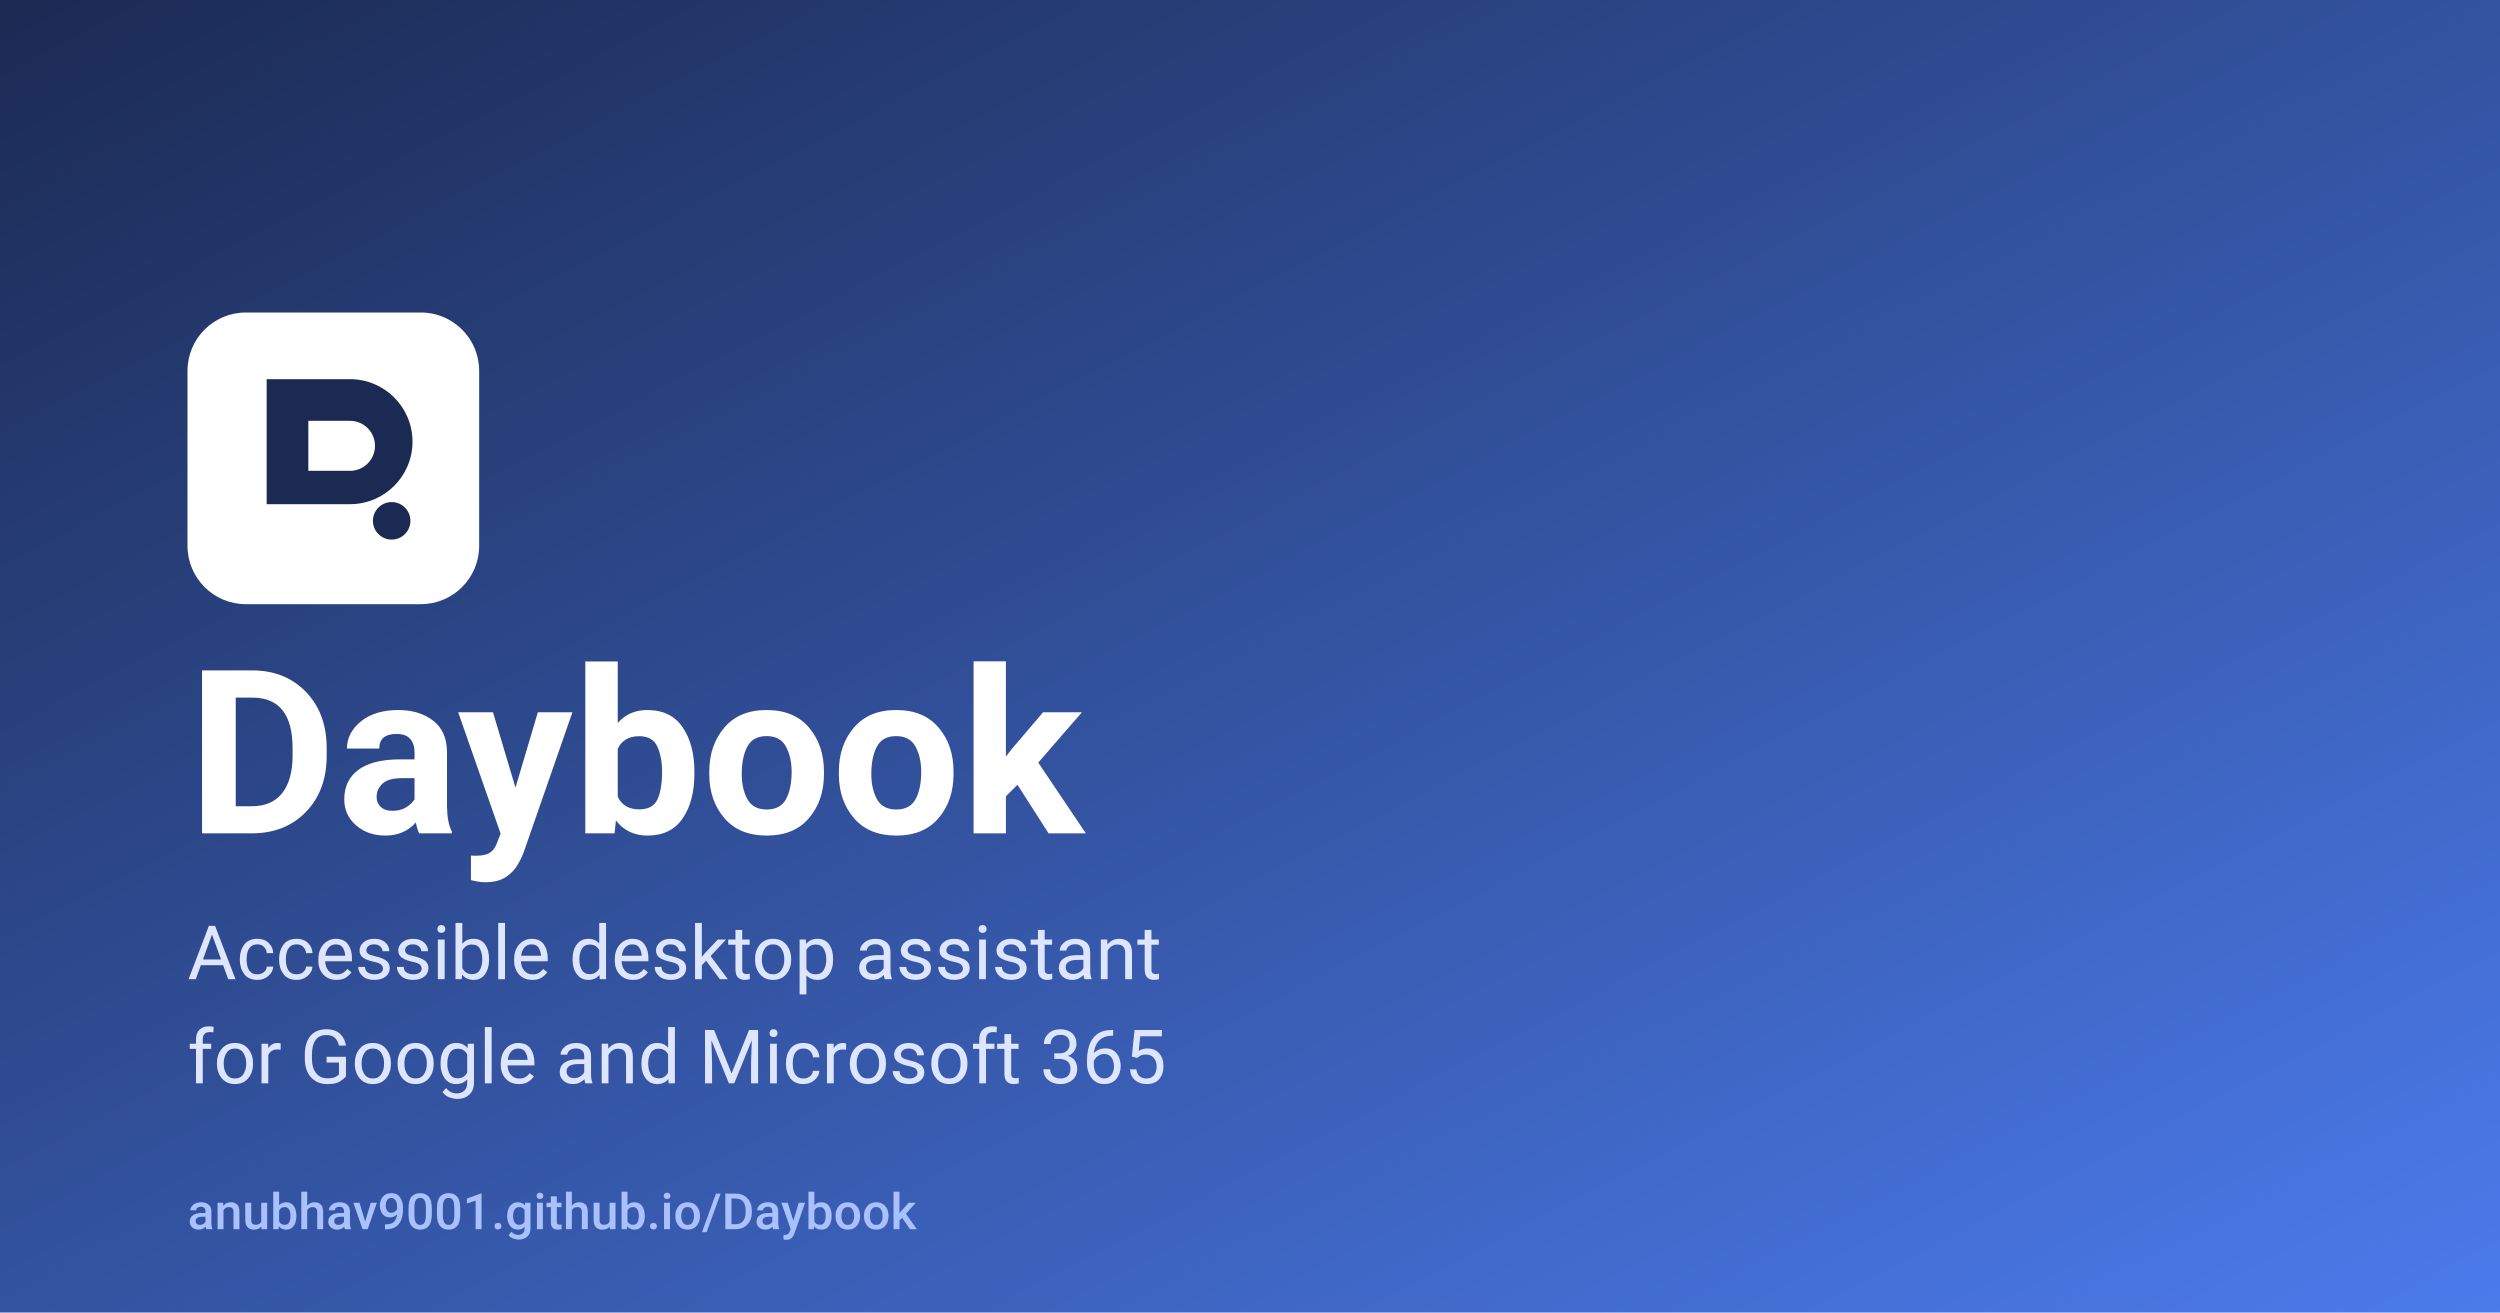
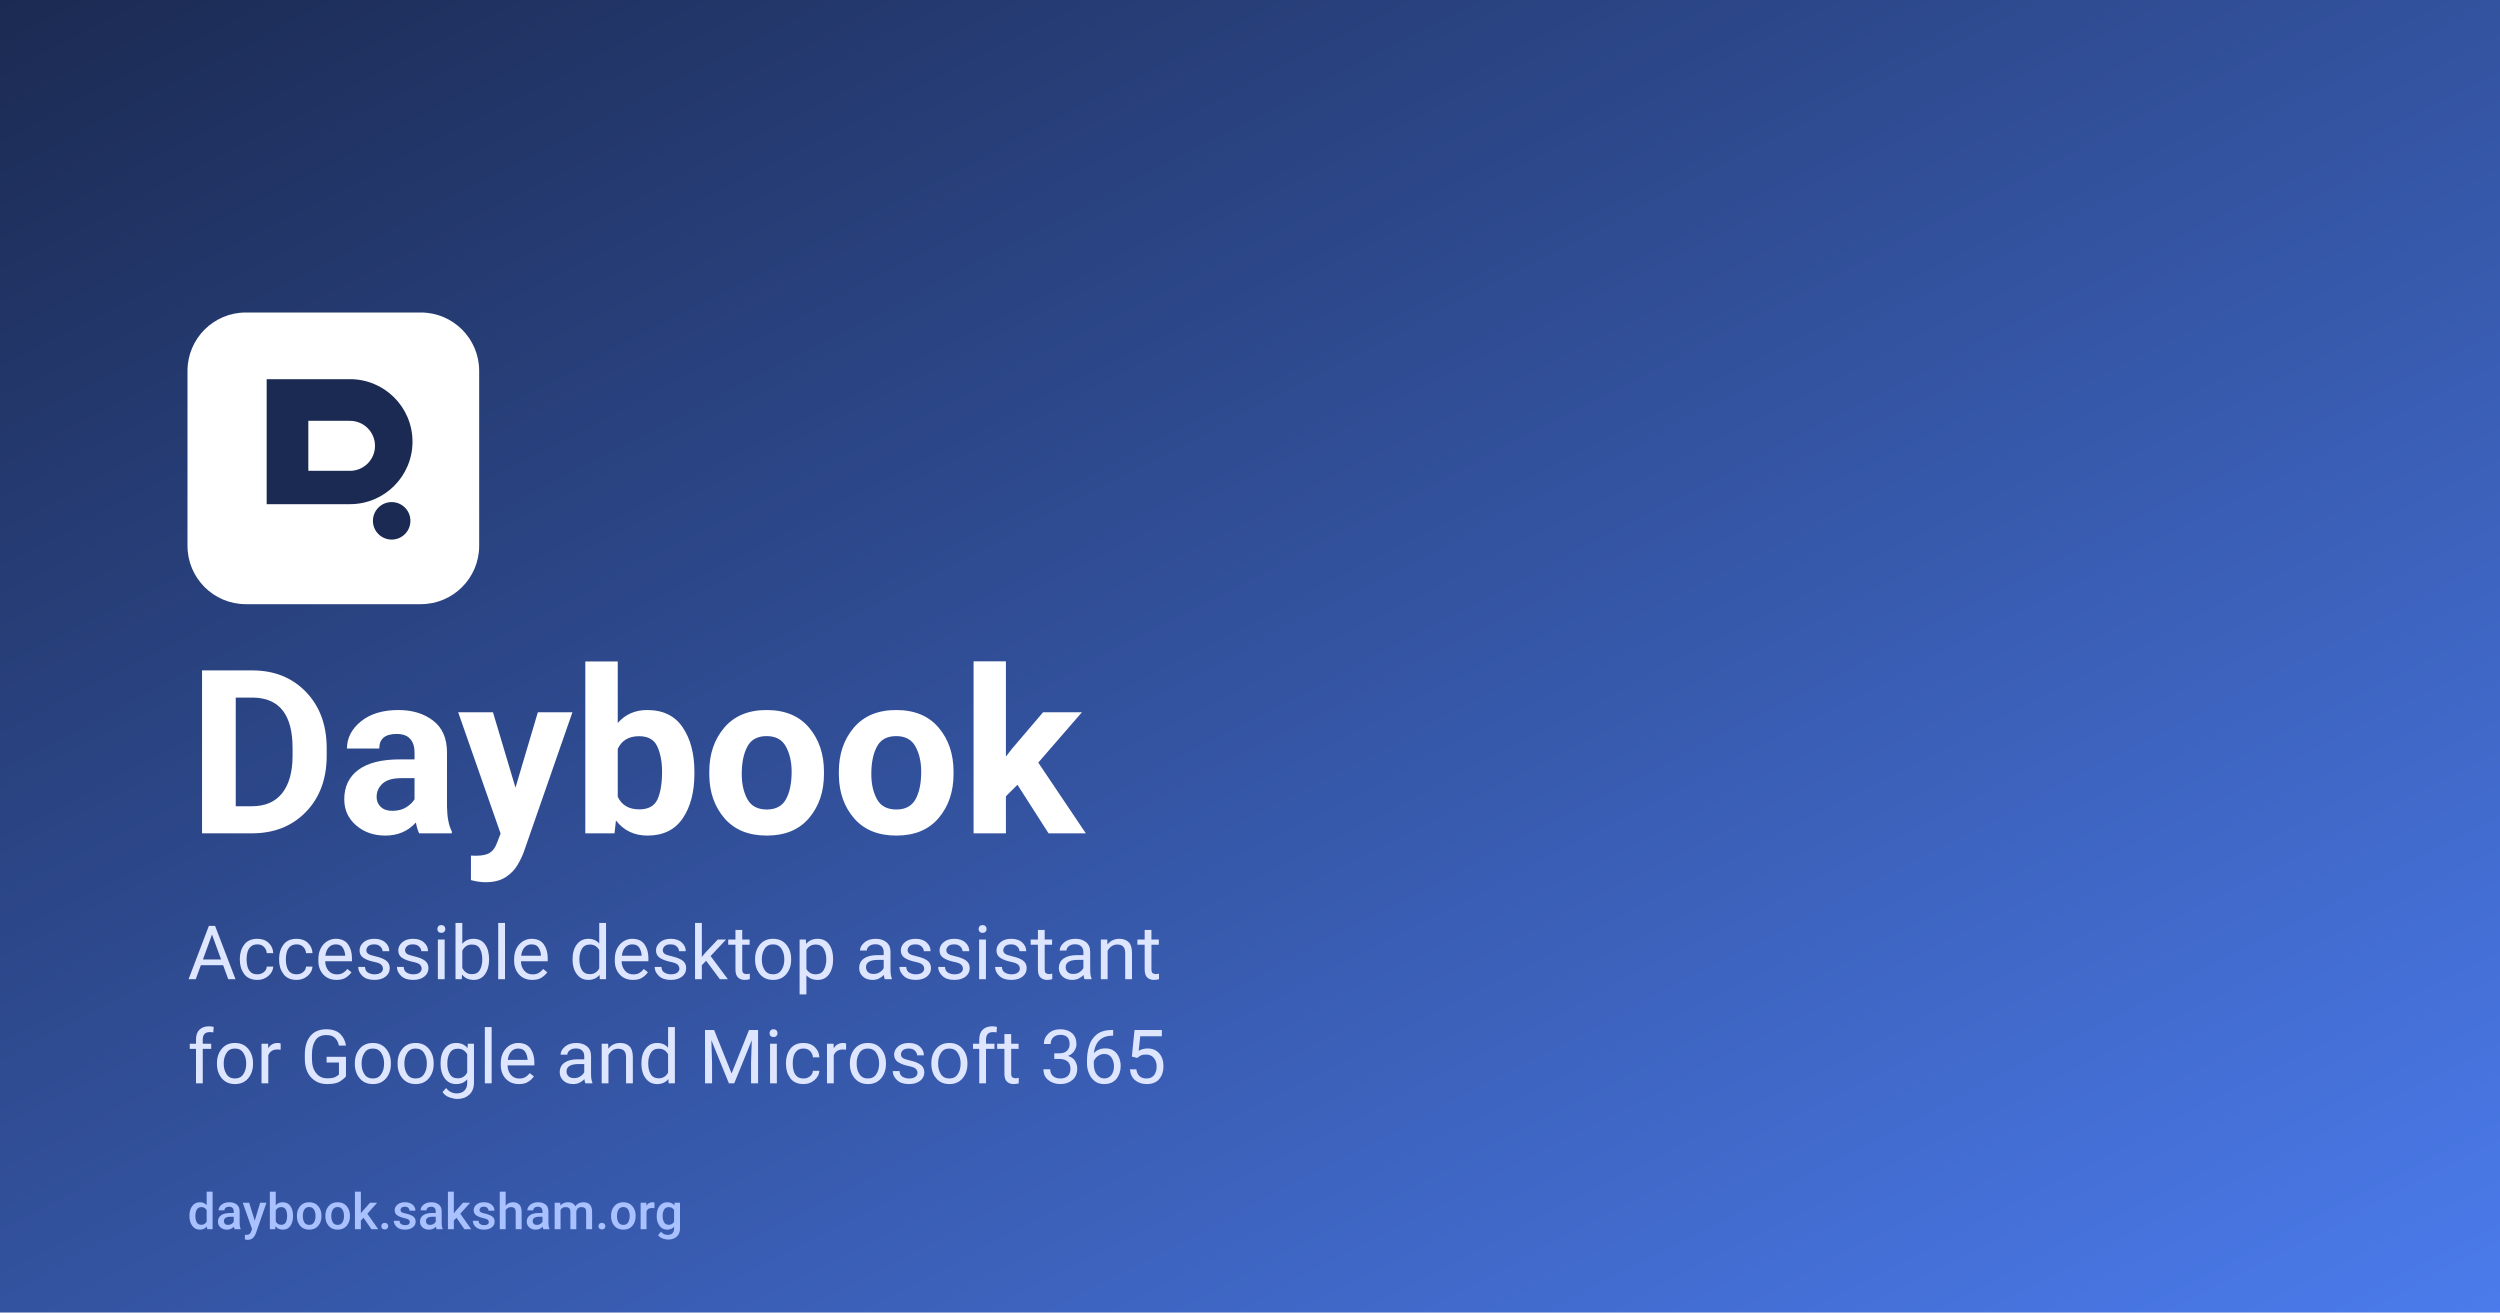
<svg xmlns="http://www.w3.org/2000/svg" viewBox="0 0 1200 630" role="img" aria-label="Daybook — accessible desktop assistant for Google and Microsoft 365 mail and calendars">
  <defs>
    <linearGradient id="bg" x1="0" y1="0" x2="1" y2="1">
      <stop offset="0" stop-color="#1b2a52" />
      <stop offset="1" stop-color="#4b7bec" />
    </linearGradient>
  </defs>
  <rect width="1200" height="630" fill="url(#bg)" />
  <g transform="translate(90 150)">
    <rect width="140" height="140" rx="28" fill="#ffffff" />
    <path d="M38 32h40a30 30 0 0 1 0 60H38V32zm20 20v24h20a12 12 0 0 0 0-24H58z" fill="#1b2a52" />
    <circle cx="98" cy="100" r="9" fill="#1b2a52" />
  </g>
  <text x="90" y="400" font-family="-apple-system, BlinkMacSystemFont, 'Segoe UI', Roboto, Helvetica, Arial, sans-serif" font-size="110" font-weight="700" fill="#ffffff">Daybook</text>
  <text x="90" y="470" font-family="-apple-system, BlinkMacSystemFont, 'Segoe UI', Roboto, Helvetica, Arial, sans-serif" font-size="36" font-weight="400" fill="#dde5ff">Accessible desktop assistant</text>
  <text x="90" y="520" font-family="-apple-system, BlinkMacSystemFont, 'Segoe UI', Roboto, Helvetica, Arial, sans-serif" font-size="36" font-weight="400" fill="#dde5ff">for Google and Microsoft 365</text>
-   <text x="90" y="590" font-family="-apple-system, BlinkMacSystemFont, 'Segoe UI', Roboto, Helvetica, Arial, sans-serif" font-size="24" font-weight="500" fill="#a9c1ff">anubhav9001.github.io/Daybook</text>
+   <text x="90" y="590" font-family="-apple-system, BlinkMacSystemFont, 'Segoe UI', Roboto, Helvetica, Arial, sans-serif" font-size="24" font-weight="500" fill="#a9c1ff">daybook.saksham.org</text>
</svg>
